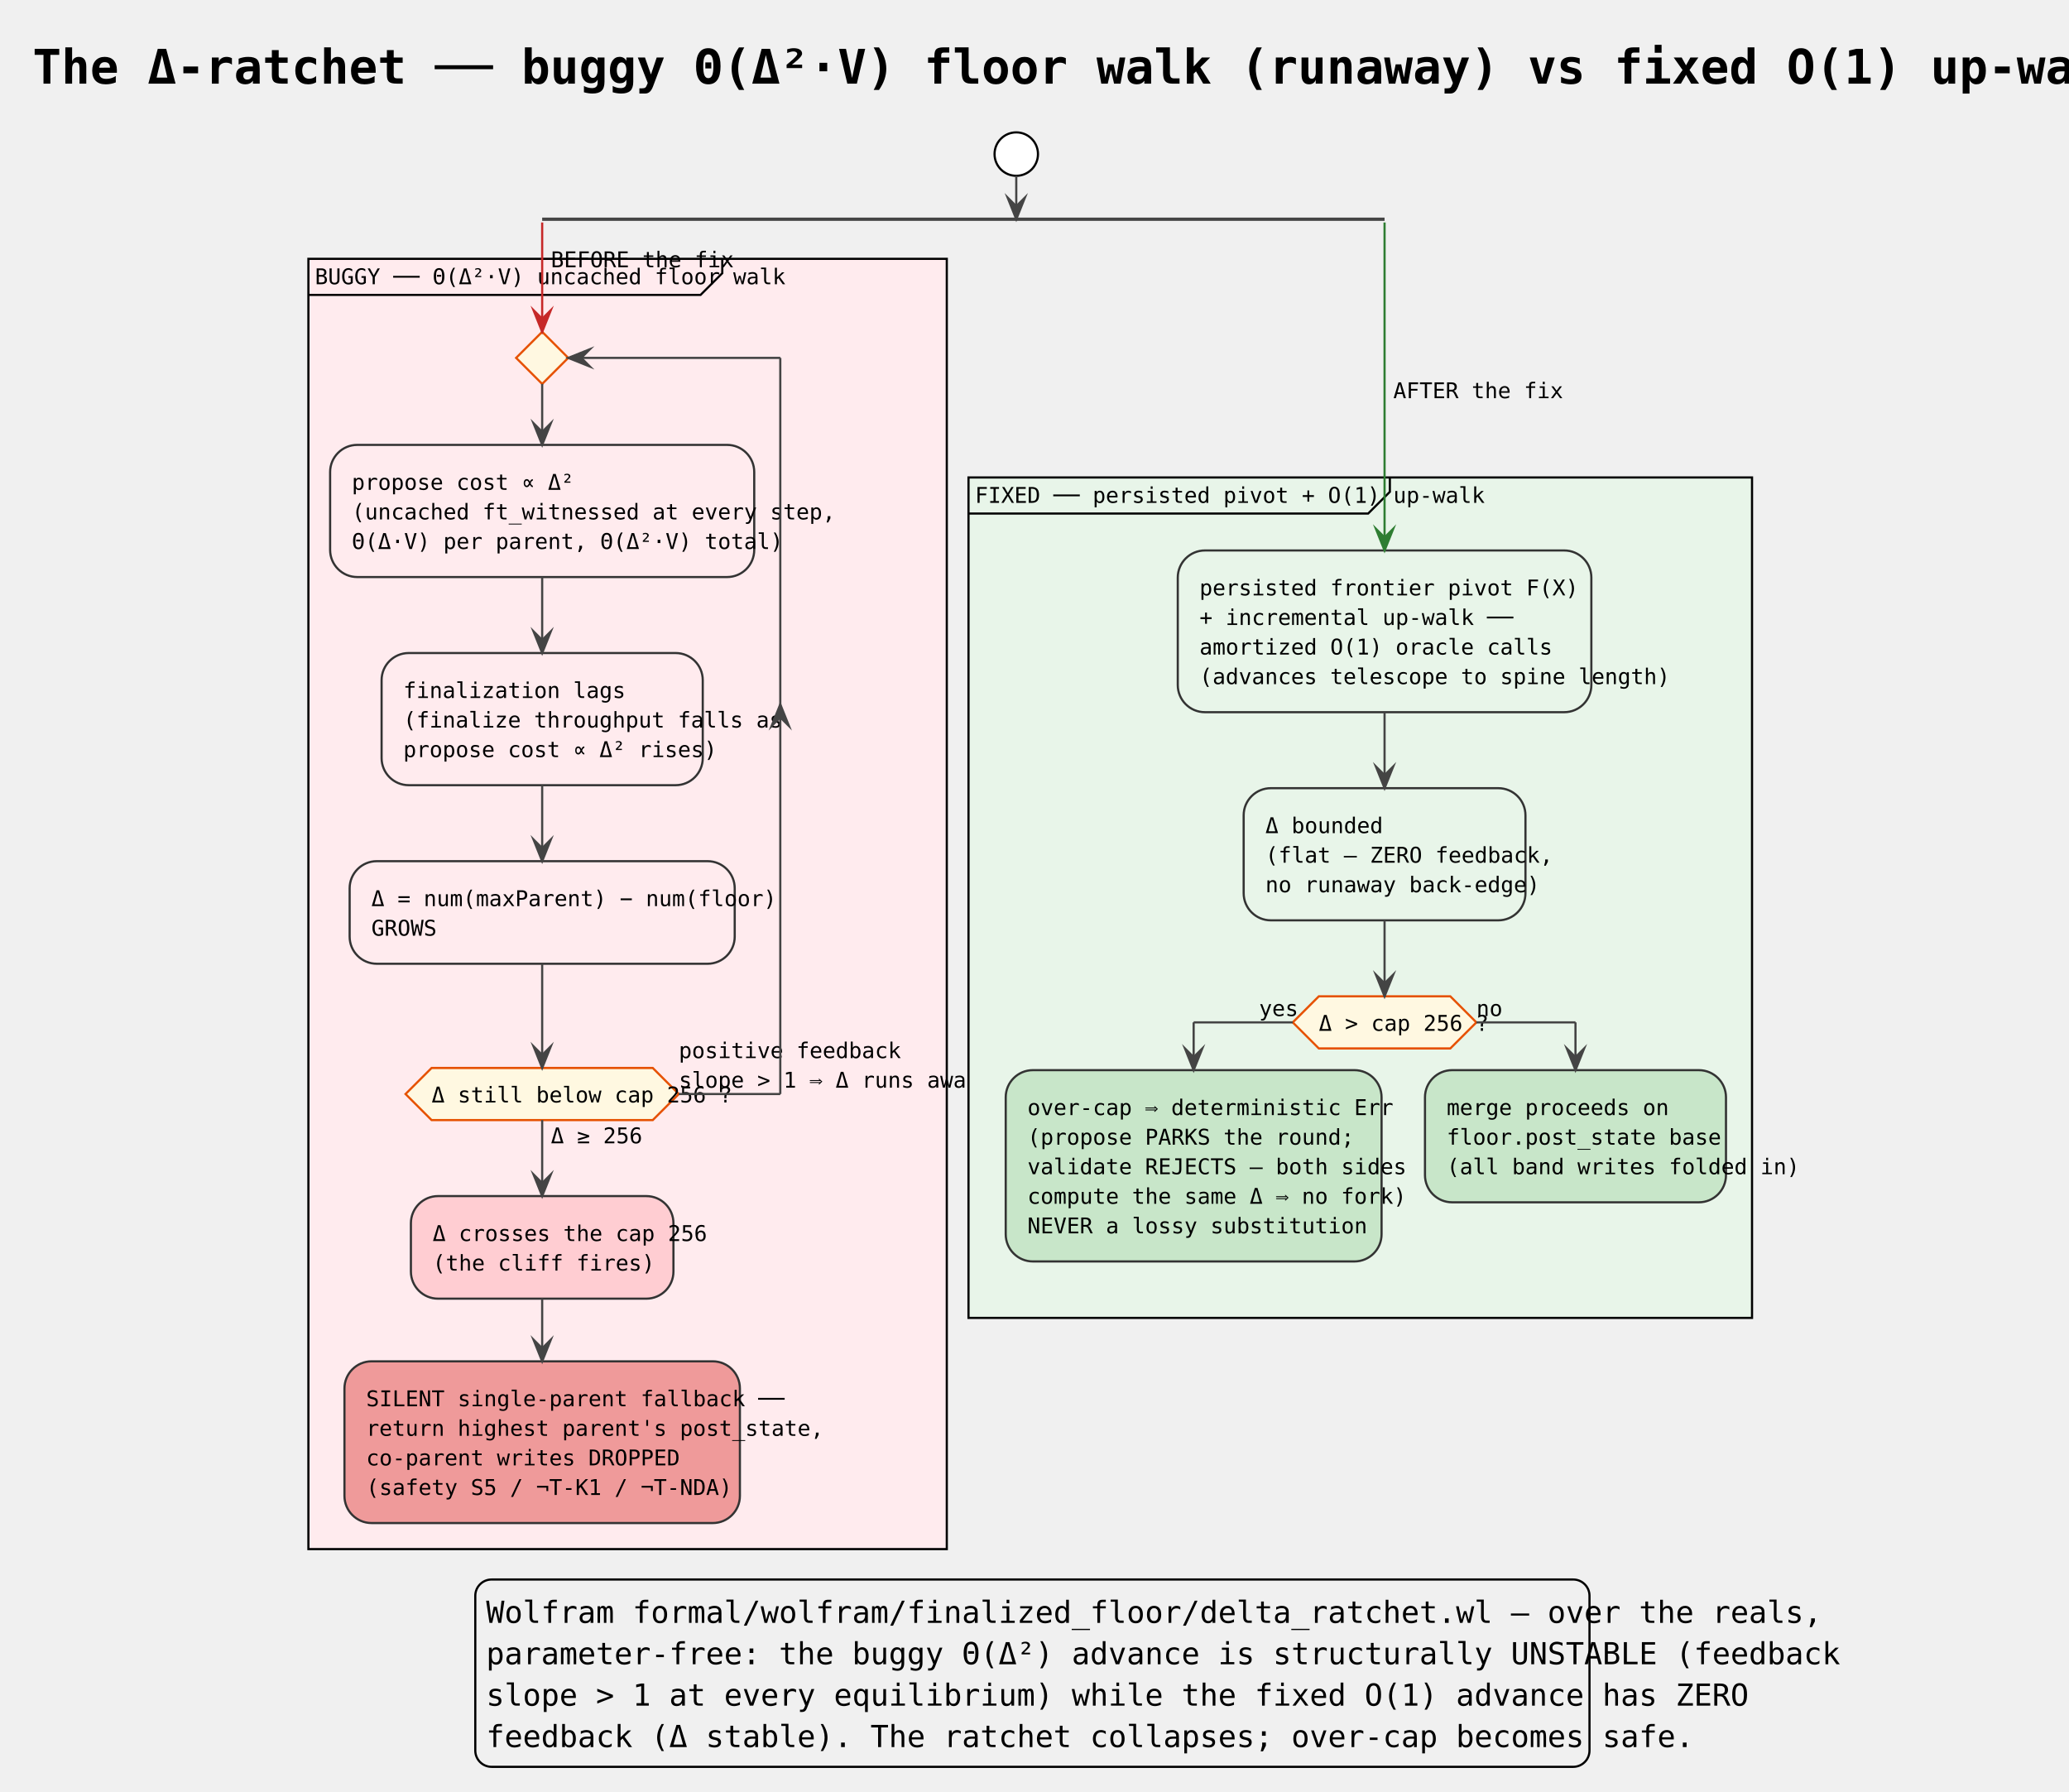
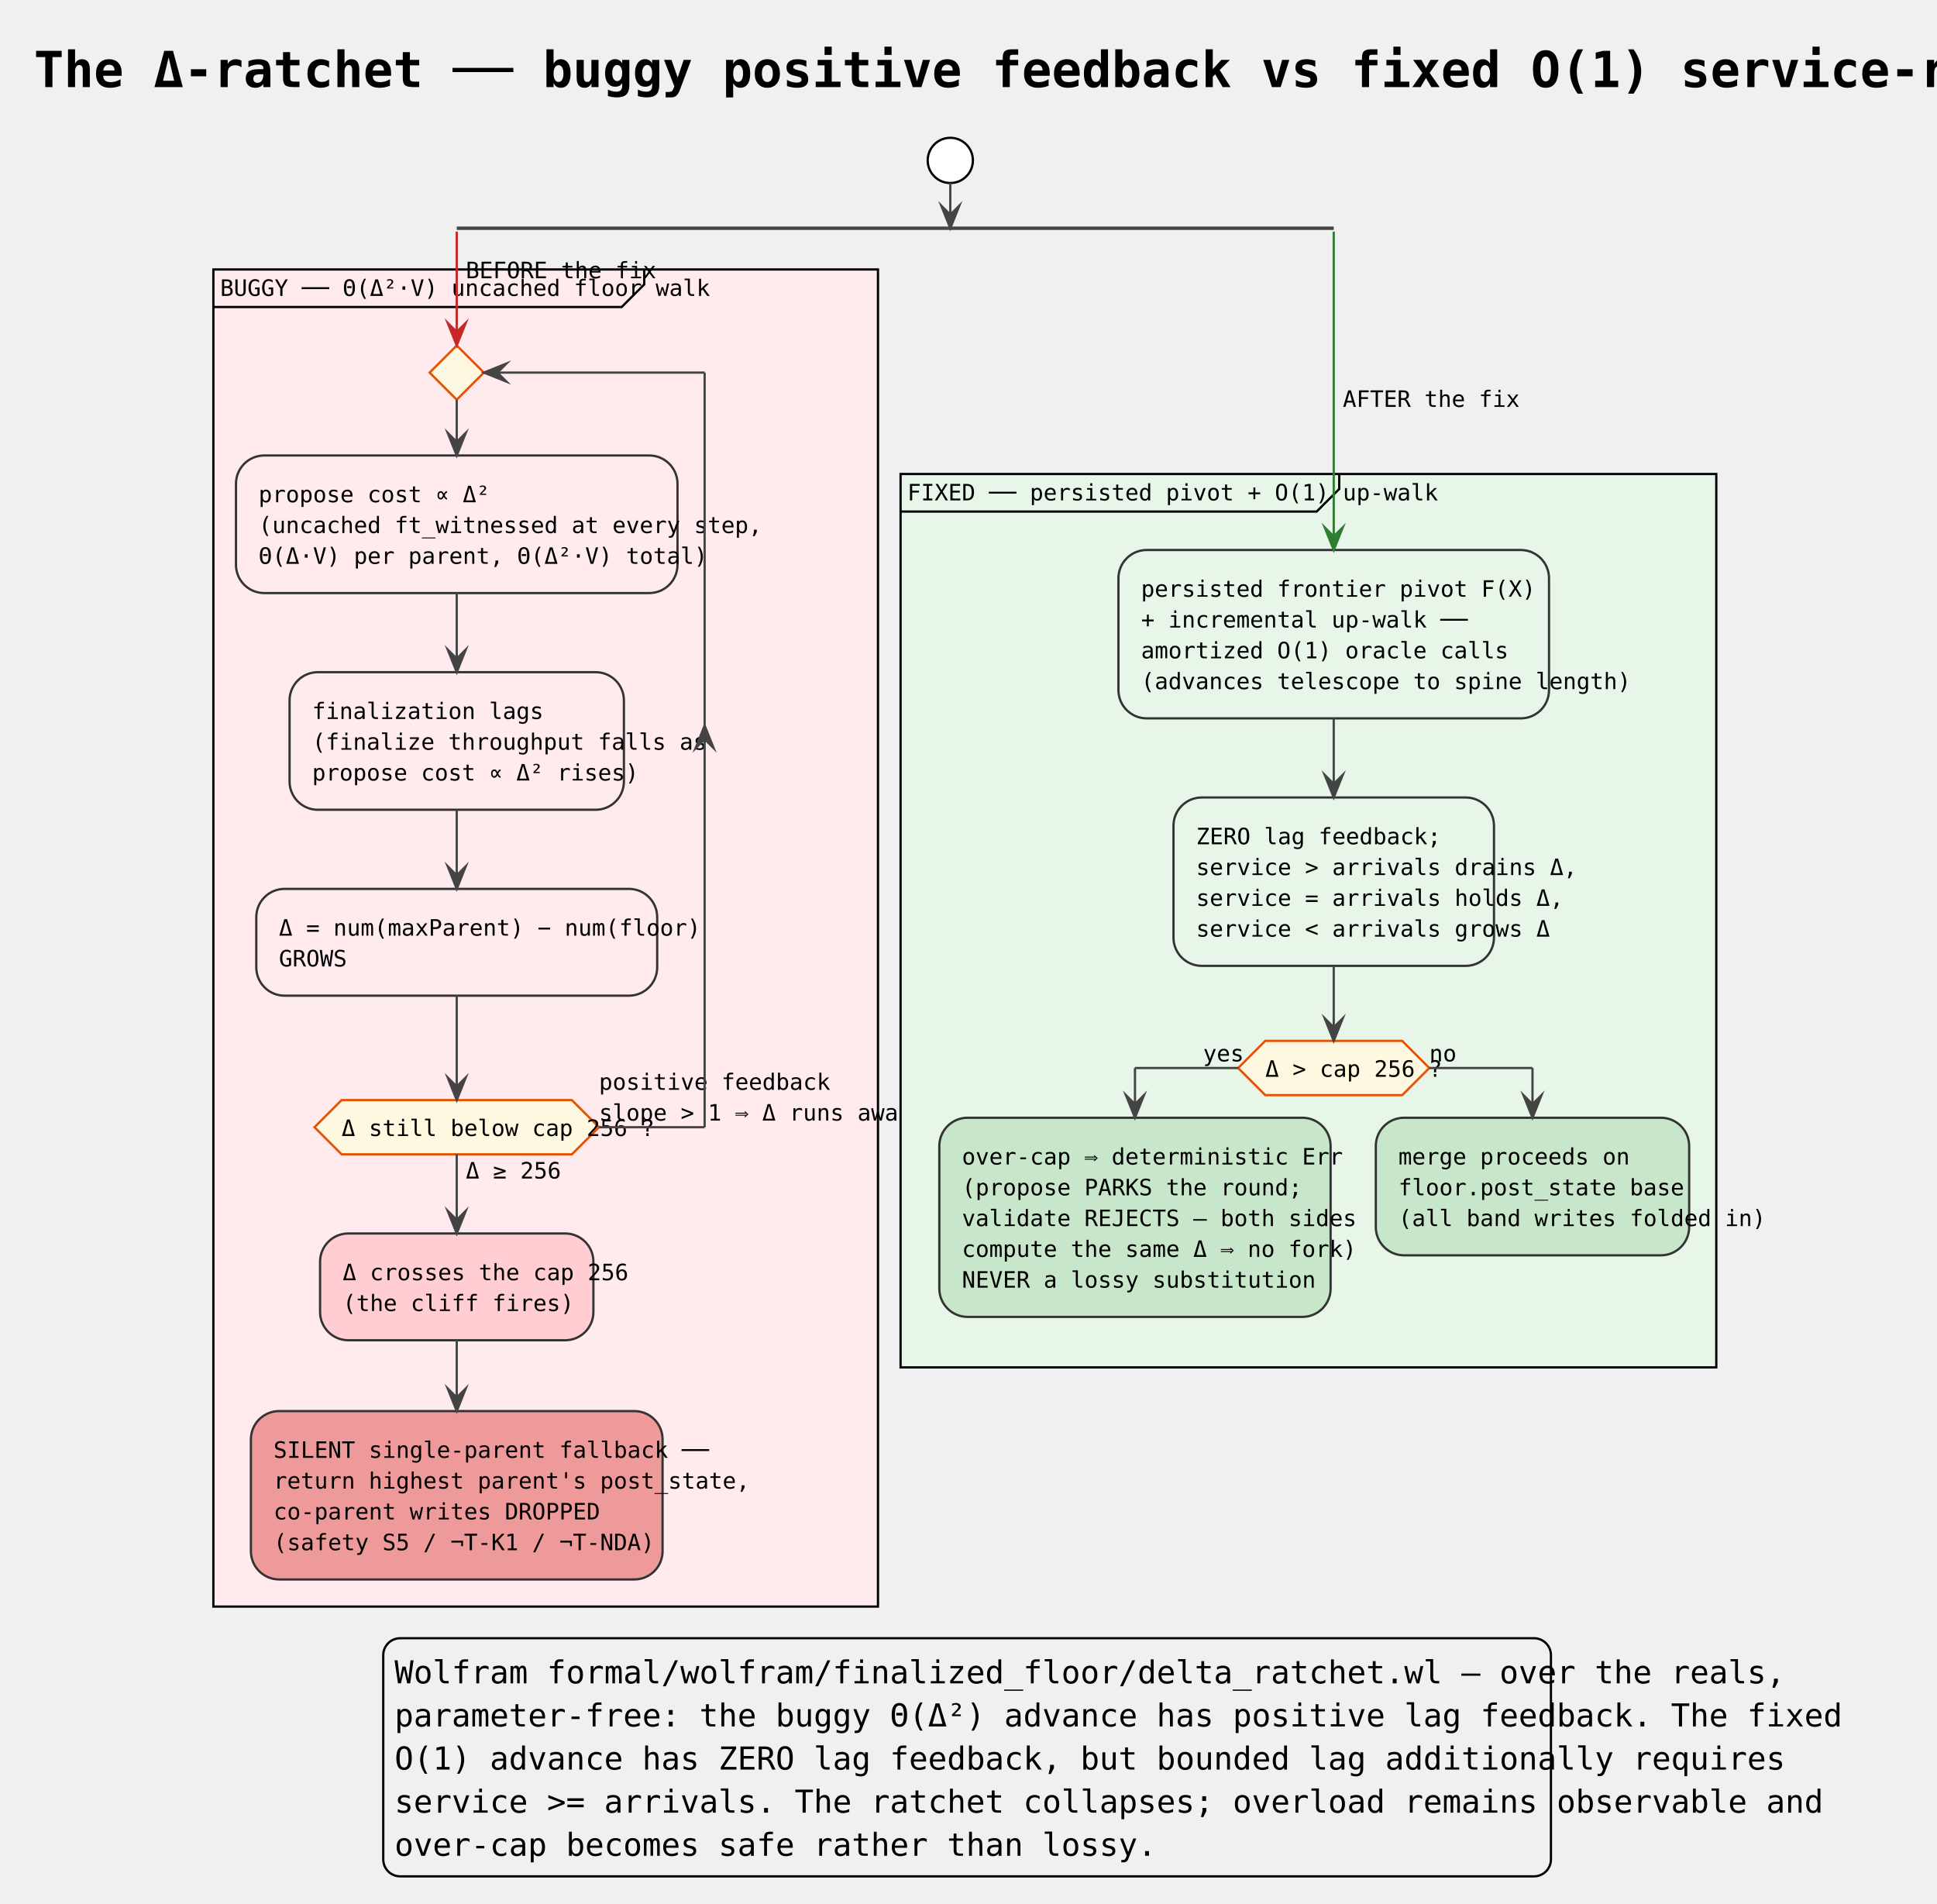
- <svg xmlns="http://www.w3.org/2000/svg" contentStyleType="text/css" data-diagram-type="ACTIVITY" height="825px" preserveAspectRatio="none" style="width:953px;height:825px;background:#FFFFFF;" version="1.1" viewBox="0 0 953 825" width="953px" zoomAndPan="magnify">
+ <svg xmlns="http://www.w3.org/2000/svg" contentStyleType="text/css" data-diagram-type="ACTIVITY" height="842px" preserveAspectRatio="none" style="width:857px;height:842px;background:#FFFFFF;" version="1.1" viewBox="0 0 857 842" width="857px" zoomAndPan="magnify">
  <defs />
  <g>
-     <g class="title" data-source-line="36">
-       <text fill="#000000" font-family="'monospace'" font-size="22" font-weight="700" lengthAdjust="spacing" textLength="921.057" x="15" y="38.518">The Δ-ratchet ── buggy Θ(Δ²·V) floor walk (runaway) vs fixed O(1) up-walk (bounded)</text>
+     <g class="title" data-source-line="37">
+       <text fill="#000000" font-family="'monospace'" font-size="22" font-weight="700" lengthAdjust="spacing" textLength="825.753" x="15" y="38.518">The Δ-ratchet ── buggy positive feedback vs fixed O(1) service-rate regimes</text>
    </g>
-     <ellipse cx="468.101" cy="70.964" fill="#FFFFFF" rx="10" ry="10" style="stroke:#000000;stroke-width:1;" />
-     <line style="stroke:#444444;stroke-width:1.5;" x1="249.73" x2="637.743" y1="100.964" y2="100.964" />
-     <rect fill="#FFEBEE" height="594.23" style="stroke:#000000;stroke-width:1;" width="294.046" x="142.055" y="119.204" />
-     <path d="M332.686,119.204 L332.686,125.824 L322.686,135.824 L142.055,135.824" fill="none" style="stroke:#000000;stroke-width:1;" />
-     <text fill="#000000" font-family="'monospace'" font-size="10" lengthAdjust="spacing" textLength="180.631" x="145.055" y="130.894">BUGGY ── Θ(Δ²·V) uncached floor walk</text>
-     <rect fill="#FFEBEE" height="60.86" rx="12.5" ry="12.5" style="stroke:#333333;stroke-width:1;" width="195.35" x="152.055" y="204.894" />
-     <text fill="#000000" font-family="'monospace'" font-size="10" lengthAdjust="spacing" textLength="83.043" x="162.055" y="225.584">propose cost ∝ Δ²</text>
-     <text fill="#000000" font-family="'monospace'" font-size="10" lengthAdjust="spacing" textLength="175.35" x="162.055" y="239.204">(uncached ft_witnessed at every step,</text>
-     <text fill="#000000" font-family="'monospace'" font-size="10" lengthAdjust="spacing" textLength="146.04" x="162.055" y="252.824">Θ(Δ·V) per parent, Θ(Δ²·V) total)</text>
-     <rect fill="#FFEBEE" height="60.86" rx="12.5" ry="12.5" style="stroke:#333333;stroke-width:1;" width="147.93" x="175.766" y="300.754" />
-     <text fill="#000000" font-family="'monospace'" font-size="10" lengthAdjust="spacing" textLength="73.43" x="185.766" y="321.444">finalization lags</text>
-     <text fill="#000000" font-family="'monospace'" font-size="10" lengthAdjust="spacing" textLength="127.93" x="185.766" y="335.064">(finalize throughput falls as</text>
-     <text fill="#000000" font-family="'monospace'" font-size="10" lengthAdjust="spacing" textLength="110.573" x="185.766" y="348.684">propose cost ∝ Δ² rises)</text>
-     <rect fill="#FFEBEE" height="47.24" rx="12.5" ry="12.5" style="stroke:#333333;stroke-width:1;" width="177.37" x="161.046" y="396.614" />
-     <text fill="#000000" font-family="'monospace'" font-size="10" lengthAdjust="spacing" textLength="157.37" x="171.046" y="417.304">Δ = num(maxParent) − num(floor)</text>
-     <text fill="#000000" font-family="'monospace'" font-size="10" lengthAdjust="spacing" textLength="36.1" x="171.046" y="430.924">GROWS</text>
-     <polygon fill="#FFF8E1" points="249.73,152.824,261.73,164.824,249.73,176.824,237.73,164.824,249.73,152.824" style="stroke:#E65100;stroke-width:1;stroke-linejoin:miter;stroke-miterlimit:10;" />
-     <polygon fill="#FFF8E1" points="198.796,491.854,300.665,491.854,312.665,503.854,300.665,515.854,198.796,515.854,186.796,503.854,198.796,491.854" style="stroke:#E65100;stroke-width:1;stroke-linejoin:miter;stroke-miterlimit:10;" />
-     <text fill="#000000" font-family="'monospace'" font-size="10" lengthAdjust="spacing" textLength="37.129" x="253.73" y="526.544">Δ ≥ 256</text>
-     <text fill="#000000" font-family="'monospace'" font-size="10" lengthAdjust="spacing" textLength="101.87" x="198.796" y="507.734">Δ still below cap 256 ?</text>
-     <text fill="#000000" font-family="'monospace'" font-size="10" lengthAdjust="spacing" textLength="81.85" x="312.665" y="487.304">positive feedback</text>
-     <text fill="#000000" font-family="'monospace'" font-size="10" lengthAdjust="spacing" textLength="118.436" x="312.665" y="500.924">slope &gt; 1 ⟹ Δ runs away</text>
-     <rect fill="#FFCDD2" height="47.24" rx="12.5" ry="12.5" style="stroke:#333333;stroke-width:1;" width="120.93" x="189.266" y="550.854" />
-     <text fill="#000000" font-family="'monospace'" font-size="10" lengthAdjust="spacing" textLength="100.93" x="199.266" y="571.544">Δ crosses the cap 256</text>
-     <text fill="#000000" font-family="'monospace'" font-size="10" lengthAdjust="spacing" textLength="64.05" x="199.266" y="585.164">(the cliff fires)</text>
-     <rect fill="#EF9A9A" height="74.48" rx="12.5" ry="12.5" style="stroke:#333333;stroke-width:1;" width="182.14" x="158.661" y="626.954" />
-     <text fill="#000000" font-family="'monospace'" font-size="10" lengthAdjust="spacing" textLength="151.251" x="168.661" y="647.644">SILENT single-parent fallback ──</text>
-     <text fill="#000000" font-family="'monospace'" font-size="10" lengthAdjust="spacing" textLength="162.14" x="168.661" y="661.264">return highest parent's post_state,</text>
-     <text fill="#000000" font-family="'monospace'" font-size="10" lengthAdjust="spacing" textLength="125.49" x="168.661" y="674.884">co-parent writes DROPPED</text>
-     <text fill="#000000" font-family="'monospace'" font-size="10" lengthAdjust="spacing" textLength="128.04" x="168.661" y="688.504">(safety S5 / ¬T-K1 / ¬T-NDA)</text>
-     <rect fill="#E8F5E9" height="387.06" style="stroke:#000000;stroke-width:1;" width="360.901" x="446.101" y="219.894" />
-     <path d="M640.182,219.894 L640.182,226.514 L630.182,236.514 L446.101,236.514" fill="none" style="stroke:#000000;stroke-width:1;" />
-     <text fill="#000000" font-family="'monospace'" font-size="10" lengthAdjust="spacing" textLength="184.081" x="449.101" y="231.584">FIXED ── persisted pivot + O(1) up-walk</text>
-     <rect fill="#E8F5E9" height="74.48" rx="12.5" ry="12.5" style="stroke:#333333;stroke-width:1;" width="190.5" x="542.493" y="253.514" />
-     <text fill="#000000" font-family="'monospace'" font-size="10" lengthAdjust="spacing" textLength="127.56" x="552.493" y="274.204">persisted frontier pivot F(X)</text>
-     <text fill="#000000" font-family="'monospace'" font-size="10" lengthAdjust="spacing" textLength="118.801" x="552.493" y="287.824">+ incremental up-walk ──</text>
-     <text fill="#000000" font-family="'monospace'" font-size="10" lengthAdjust="spacing" textLength="124.32" x="552.493" y="301.444">amortized O(1) oracle calls</text>
-     <text fill="#000000" font-family="'monospace'" font-size="10" lengthAdjust="spacing" textLength="170.5" x="552.493" y="315.064">(advances telescope to spine length)</text>
-     <rect fill="#E8F5E9" height="60.86" rx="12.5" ry="12.5" style="stroke:#333333;stroke-width:1;" width="129.8" x="572.843" y="362.994" />
-     <text fill="#000000" font-family="'monospace'" font-size="10" lengthAdjust="spacing" textLength="51.49" x="582.843" y="383.684">Δ bounded</text>
-     <text fill="#000000" font-family="'monospace'" font-size="10" lengthAdjust="spacing" textLength="106.8" x="582.843" y="397.304">(flat — ZERO feedback,</text>
-     <text fill="#000000" font-family="'monospace'" font-size="10" lengthAdjust="spacing" textLength="109.8" x="582.843" y="410.924">no runaway back-edge)</text>
-     <polygon fill="#FFF8E1" points="607.458,458.854,668.028,458.854,680.028,470.854,668.028,482.854,607.458,482.854,595.458,470.854,607.458,458.854" style="stroke:#E65100;stroke-width:1;stroke-linejoin:miter;stroke-miterlimit:10;" />
-     <text fill="#000000" font-family="'monospace'" font-size="10" lengthAdjust="spacing" textLength="60.57" x="607.458" y="474.734">Δ &gt; cap 256 ?</text>
-     <text fill="#000000" font-family="'monospace'" font-size="10" lengthAdjust="spacing" textLength="15.53" x="579.928" y="467.924">yes</text>
-     <text fill="#000000" font-family="'monospace'" font-size="10" lengthAdjust="spacing" textLength="12.23" x="680.028" y="467.924">no</text>
-     <rect fill="#C8E6C9" height="88.1" rx="12.5" ry="12.5" style="stroke:#333333;stroke-width:1;" width="173.116" x="463.246" y="492.854" />
-     <text fill="#000000" font-family="'monospace'" font-size="10" lengthAdjust="spacing" textLength="138.276" x="473.246" y="513.544">over-cap ⟹ deterministic Err</text>
-     <text fill="#000000" font-family="'monospace'" font-size="10" lengthAdjust="spacing" textLength="126.9" x="473.246" y="527.164">(propose PARKS the round;</text>
-     <text fill="#000000" font-family="'monospace'" font-size="10" lengthAdjust="spacing" textLength="140.64" x="473.246" y="540.784">validate REJECTS — both sides</text>
-     <text fill="#000000" font-family="'monospace'" font-size="10" lengthAdjust="spacing" textLength="153.116" x="473.246" y="554.404">compute the same Δ ⟹ no fork)</text>
-     <text fill="#000000" font-family="'monospace'" font-size="10" lengthAdjust="spacing" textLength="123.97" x="473.246" y="568.024">NEVER a lossy substitution</text>
-     <rect fill="#C8E6C9" height="60.86" rx="12.5" ry="12.5" style="stroke:#333333;stroke-width:1;" width="138.64" x="656.362" y="492.854" />
-     <text fill="#000000" font-family="'monospace'" font-size="10" lengthAdjust="spacing" textLength="91.69" x="666.362" y="513.544">merge proceeds on</text>
-     <text fill="#000000" font-family="'monospace'" font-size="10" lengthAdjust="spacing" textLength="98.02" x="666.362" y="527.164">floor.post_state base</text>
-     <text fill="#000000" font-family="'monospace'" font-size="10" lengthAdjust="spacing" textLength="118.64" x="666.362" y="540.784">(all band writes folded in)</text>
-     <line style="stroke:#444444;stroke-width:1;" x1="249.73" x2="249.73" y1="265.754" y2="300.754" />
-     <polygon fill="#444444" points="245.73,290.754,249.73,300.754,253.73,290.754,249.73,294.754" style="stroke:#444444;stroke-width:1;stroke-linejoin:miter;stroke-miterlimit:10;" />
-     <line style="stroke:#444444;stroke-width:1;" x1="249.73" x2="249.73" y1="361.614" y2="396.614" />
-     <polygon fill="#444444" points="245.73,386.614,249.73,396.614,253.73,386.614,249.73,390.614" style="stroke:#444444;stroke-width:1;stroke-linejoin:miter;stroke-miterlimit:10;" />
-     <line style="stroke:#444444;stroke-width:1;" x1="249.73" x2="249.73" y1="176.824" y2="204.894" />
-     <polygon fill="#444444" points="245.73,194.894,249.73,204.894,253.73,194.894,249.73,198.894" style="stroke:#444444;stroke-width:1;stroke-linejoin:miter;stroke-miterlimit:10;" />
-     <line style="stroke:#444444;stroke-width:1;" x1="312.665" x2="359.405" y1="503.854" y2="503.854" />
-     <polygon fill="#444444" points="355.405,334.374,359.405,324.374,363.405,334.374,359.405,330.374" style="stroke:#444444;stroke-width:1;stroke-linejoin:miter;stroke-miterlimit:10;" />
-     <line style="stroke:#444444;stroke-width:1;" x1="359.405" x2="359.405" y1="164.824" y2="503.854" />
-     <line style="stroke:#444444;stroke-width:1;" x1="359.405" x2="261.73" y1="164.824" y2="164.824" />
-     <polygon fill="#444444" points="271.73,160.824,261.73,164.824,271.73,168.824,267.73,164.824" style="stroke:#444444;stroke-width:1;stroke-linejoin:miter;stroke-miterlimit:10;" />
-     <line style="stroke:#444444;stroke-width:1;" x1="249.73" x2="249.73" y1="443.854" y2="491.854" />
-     <polygon fill="#444444" points="245.73,481.854,249.73,491.854,253.73,481.854,249.73,485.854" style="stroke:#444444;stroke-width:1;stroke-linejoin:miter;stroke-miterlimit:10;" />
-     <line style="stroke:#444444;stroke-width:1;" x1="249.73" x2="249.73" y1="515.854" y2="550.854" />
-     <polygon fill="#444444" points="245.73,540.854,249.73,550.854,253.73,540.854,249.73,544.854" style="stroke:#444444;stroke-width:1;stroke-linejoin:miter;stroke-miterlimit:10;" />
-     <line style="stroke:#444444;stroke-width:1;" x1="249.73" x2="249.73" y1="598.094" y2="626.954" />
-     <polygon fill="#444444" points="245.73,616.954,249.73,626.954,253.73,616.954,249.73,620.954" style="stroke:#444444;stroke-width:1;stroke-linejoin:miter;stroke-miterlimit:10;" />
-     <line style="stroke:#444444;stroke-width:1;" x1="637.743" x2="637.743" y1="327.994" y2="362.994" />
-     <polygon fill="#444444" points="633.743,352.994,637.743,362.994,641.743,352.994,637.743,356.994" style="stroke:#444444;stroke-width:1;stroke-linejoin:miter;stroke-miterlimit:10;" />
-     <line style="stroke:#444444;stroke-width:1;" x1="595.458" x2="549.804" y1="470.854" y2="470.854" />
-     <line style="stroke:#444444;stroke-width:1;" x1="549.804" x2="549.804" y1="470.854" y2="492.854" />
-     <polygon fill="#444444" points="545.804,482.854,549.804,492.854,553.804,482.854,549.804,486.854" style="stroke:#444444;stroke-width:1;stroke-linejoin:miter;stroke-miterlimit:10;" />
-     <line style="stroke:#444444;stroke-width:1;" x1="680.028" x2="725.682" y1="470.854" y2="470.854" />
-     <line style="stroke:#444444;stroke-width:1;" x1="725.682" x2="725.682" y1="470.854" y2="492.854" />
-     <polygon fill="#444444" points="721.682,482.854,725.682,492.854,729.682,482.854,725.682,486.854" style="stroke:#444444;stroke-width:1;stroke-linejoin:miter;stroke-miterlimit:10;" />
-     <line style="stroke:#444444;stroke-width:1;" x1="637.743" x2="637.743" y1="423.854" y2="458.854" />
-     <polygon fill="#444444" points="633.743,448.854,637.743,458.854,641.743,448.854,637.743,452.854" style="stroke:#444444;stroke-width:1;stroke-linejoin:miter;stroke-miterlimit:10;" />
-     <line style="stroke:#C62828;stroke-width:1;" x1="249.73" x2="249.73" y1="102.464" y2="152.824" />
-     <polygon fill="#C62828" points="245.73,142.824,249.73,152.824,253.73,142.824,249.73,146.824" style="stroke:#C62828;stroke-width:1;stroke-linejoin:miter;stroke-miterlimit:10;" />
-     <text fill="#000000" font-family="'monospace'" font-size="10" lengthAdjust="spacing" textLength="68.78" x="253.73" y="123.084">BEFORE the fix</text>
-     <line style="stroke:#2E7D32;stroke-width:1;" x1="637.743" x2="637.743" y1="102.464" y2="253.514" />
-     <polygon fill="#2E7D32" points="633.743,243.514,637.743,253.514,641.743,243.514,637.743,247.514" style="stroke:#2E7D32;stroke-width:1;stroke-linejoin:miter;stroke-miterlimit:10;" />
-     <text fill="#000000" font-family="'monospace'" font-size="10" lengthAdjust="spacing" textLength="60.86" x="641.743" y="183.394">AFTER the fix</text>
-     <line style="stroke:#444444;stroke-width:1;" x1="468.101" x2="468.101" y1="80.964" y2="100.964" />
-     <polygon fill="#444444" points="464.101,90.964,468.101,100.964,472.101,90.964,468.101,94.964" style="stroke:#444444;stroke-width:1;stroke-linejoin:miter;stroke-miterlimit:10;" />
-     <g class="legend" data-source-line="71">
-       <rect fill="none" height="86.272" rx="7.5" ry="7.5" style="stroke:#000000;stroke-width:1;" width="513.214" x="218.922" y="727.434" />
-       <text fill="#000000" font-family="'monospace'" font-size="14" lengthAdjust="spacing" textLength="490.054" x="223.922" y="747.4">Wolfram  formal/wolfram/finalized_floor/delta_ratchet.wl — over the reals,</text>
-       <text fill="#000000" font-family="'monospace'" font-size="14" lengthAdjust="spacing" textLength="503.214" x="223.922" y="766.468">parameter-free: the buggy Θ(Δ²) advance is structurally UNSTABLE (feedback</text>
-       <text fill="#000000" font-family="'monospace'" font-size="14" lengthAdjust="spacing" textLength="453.066" x="223.922" y="785.536">slope &gt; 1 at every equilibrium) while the fixed O(1) advance has ZERO</text>
-       <text fill="#000000" font-family="'monospace'" font-size="14" lengthAdjust="spacing" textLength="432.472" x="223.922" y="804.604">feedback (Δ stable). The ratchet collapses; over-cap becomes safe.</text>
+     <ellipse cx="420.449" cy="70.964" fill="#FFFFFF" rx="10" ry="10" style="stroke:#000000;stroke-width:1;" />
+     <line style="stroke:#444444;stroke-width:1.5;" x1="202.078" x2="590.091" y1="100.964" y2="100.964" />
+     <rect fill="#FFEBEE" height="591.485" style="stroke:#000000;stroke-width:1;" width="294.046" x="94.403" y="119.204" />
+     <path d="M285.034,119.204 L285.034,125.824 L275.034,135.824 L94.403,135.824" fill="none" style="stroke:#000000;stroke-width:1;" />
+     <text fill="#000000" font-family="'monospace'" font-size="10" lengthAdjust="spacing" textLength="180.631" x="97.403" y="130.894">BUGGY ── Θ(Δ²·V) uncached floor walk</text>
+     <rect fill="#FFEBEE" height="60.86" rx="12.5" ry="12.5" style="stroke:#333333;stroke-width:1;" width="195.35" x="104.403" y="201.489" />
+     <text fill="#000000" font-family="'monospace'" font-size="10" lengthAdjust="spacing" textLength="83.043" x="114.403" y="222.179">propose cost ∝ Δ²</text>
+     <text fill="#000000" font-family="'monospace'" font-size="10" lengthAdjust="spacing" textLength="175.35" x="114.403" y="235.799">(uncached ft_witnessed at every step,</text>
+     <text fill="#000000" font-family="'monospace'" font-size="10" lengthAdjust="spacing" textLength="146.04" x="114.403" y="249.419">Θ(Δ·V) per parent, Θ(Δ²·V) total)</text>
+     <rect fill="#FFEBEE" height="60.86" rx="12.5" ry="12.5" style="stroke:#333333;stroke-width:1;" width="147.93" x="128.113" y="297.349" />
+     <text fill="#000000" font-family="'monospace'" font-size="10" lengthAdjust="spacing" textLength="73.43" x="138.113" y="318.039">finalization lags</text>
+     <text fill="#000000" font-family="'monospace'" font-size="10" lengthAdjust="spacing" textLength="127.93" x="138.113" y="331.659">(finalize throughput falls as</text>
+     <text fill="#000000" font-family="'monospace'" font-size="10" lengthAdjust="spacing" textLength="110.573" x="138.113" y="345.279">propose cost ∝ Δ² rises)</text>
+     <rect fill="#FFEBEE" height="47.24" rx="12.5" ry="12.5" style="stroke:#333333;stroke-width:1;" width="177.37" x="113.393" y="393.209" />
+     <text fill="#000000" font-family="'monospace'" font-size="10" lengthAdjust="spacing" textLength="157.37" x="123.393" y="413.899">Δ = num(maxParent) − num(floor)</text>
+     <text fill="#000000" font-family="'monospace'" font-size="10" lengthAdjust="spacing" textLength="36.1" x="123.393" y="427.519">GROWS</text>
+     <polygon fill="#FFF8E1" points="202.078,152.824,214.078,164.824,202.078,176.824,190.078,164.824,202.078,152.824" style="stroke:#E65100;stroke-width:1;stroke-linejoin:miter;stroke-miterlimit:10;" />
+     <polygon fill="#FFF8E1" points="151.143,486.639,253.013,486.639,265.013,498.639,253.013,510.639,151.143,510.639,139.143,498.639,151.143,486.639" style="stroke:#E65100;stroke-width:1;stroke-linejoin:miter;stroke-miterlimit:10;" />
+     <text fill="#000000" font-family="'monospace'" font-size="10" lengthAdjust="spacing" textLength="37.129" x="206.078" y="521.329">Δ ≥ 256</text>
+     <text fill="#000000" font-family="'monospace'" font-size="10" lengthAdjust="spacing" textLength="101.87" x="151.143" y="502.519">Δ still below cap 256 ?</text>
+     <text fill="#000000" font-family="'monospace'" font-size="10" lengthAdjust="spacing" textLength="81.85" x="265.013" y="482.089">positive feedback</text>
+     <text fill="#000000" font-family="'monospace'" font-size="10" lengthAdjust="spacing" textLength="118.436" x="265.013" y="495.709">slope &gt; 1 ⟹ Δ runs away</text>
+     <rect fill="#FFCDD2" height="47.24" rx="12.5" ry="12.5" style="stroke:#333333;stroke-width:1;" width="120.93" x="141.613" y="545.639" />
+     <text fill="#000000" font-family="'monospace'" font-size="10" lengthAdjust="spacing" textLength="100.93" x="151.613" y="566.329">Δ crosses the cap 256</text>
+     <text fill="#000000" font-family="'monospace'" font-size="10" lengthAdjust="spacing" textLength="64.05" x="151.613" y="579.949">(the cliff fires)</text>
+     <rect fill="#EF9A9A" height="74.48" rx="12.5" ry="12.5" style="stroke:#333333;stroke-width:1;" width="182.14" x="111.008" y="624.209" />
+     <text fill="#000000" font-family="'monospace'" font-size="10" lengthAdjust="spacing" textLength="151.251" x="121.008" y="644.899">SILENT single-parent fallback ──</text>
+     <text fill="#000000" font-family="'monospace'" font-size="10" lengthAdjust="spacing" textLength="162.14" x="121.008" y="658.519">return highest parent's post_state,</text>
+     <text fill="#000000" font-family="'monospace'" font-size="10" lengthAdjust="spacing" textLength="125.49" x="121.008" y="672.139">co-parent writes DROPPED</text>
+     <text fill="#000000" font-family="'monospace'" font-size="10" lengthAdjust="spacing" textLength="128.04" x="121.008" y="685.759">(safety S5 / ¬T-K1 / ¬T-NDA)</text>
+     <rect fill="#E8F5E9" height="395.2" style="stroke:#000000;stroke-width:1;" width="360.901" x="398.449" y="209.679" />
+     <path d="M592.53,209.679 L592.53,216.299 L582.53,226.299 L398.449,226.299" fill="none" style="stroke:#000000;stroke-width:1;" />
+     <text fill="#000000" font-family="'monospace'" font-size="10" lengthAdjust="spacing" textLength="184.081" x="401.449" y="221.369">FIXED ── persisted pivot + O(1) up-walk</text>
+     <rect fill="#E8F5E9" height="74.48" rx="12.5" ry="12.5" style="stroke:#333333;stroke-width:1;" width="190.5" x="494.841" y="243.299" />
+     <text fill="#000000" font-family="'monospace'" font-size="10" lengthAdjust="spacing" textLength="127.56" x="504.841" y="263.989">persisted frontier pivot F(X)</text>
+     <text fill="#000000" font-family="'monospace'" font-size="10" lengthAdjust="spacing" textLength="118.801" x="504.841" y="277.609">+ incremental up-walk ──</text>
+     <text fill="#000000" font-family="'monospace'" font-size="10" lengthAdjust="spacing" textLength="124.32" x="504.841" y="291.229">amortized O(1) oracle calls</text>
+     <text fill="#000000" font-family="'monospace'" font-size="10" lengthAdjust="spacing" textLength="170.5" x="504.841" y="304.849">(advances telescope to spine length)</text>
+     <rect fill="#E8F5E9" height="74.48" rx="12.5" ry="12.5" style="stroke:#333333;stroke-width:1;" width="141.8" x="519.191" y="352.779" />
+     <text fill="#000000" font-family="'monospace'" font-size="10" lengthAdjust="spacing" textLength="90.3" x="529.191" y="373.469">ZERO lag feedback;</text>
+     <text fill="#000000" font-family="'monospace'" font-size="10" lengthAdjust="spacing" textLength="121.8" x="529.191" y="387.089">service &gt; arrivals drains Δ,</text>
+     <text fill="#000000" font-family="'monospace'" font-size="10" lengthAdjust="spacing" textLength="118.11" x="529.191" y="400.709">service = arrivals holds Δ,</text>
+     <text fill="#000000" font-family="'monospace'" font-size="10" lengthAdjust="spacing" textLength="118.66" x="529.191" y="414.329">service &lt; arrivals grows Δ</text>
+     <polygon fill="#FFF8E1" points="559.806,460.449,620.376,460.449,632.376,472.449,620.376,484.449,559.806,484.449,547.806,472.449,559.806,460.449" style="stroke:#E65100;stroke-width:1;stroke-linejoin:miter;stroke-miterlimit:10;" />
+     <text fill="#000000" font-family="'monospace'" font-size="10" lengthAdjust="spacing" textLength="60.57" x="559.806" y="476.329">Δ &gt; cap 256 ?</text>
+     <text fill="#000000" font-family="'monospace'" font-size="10" lengthAdjust="spacing" textLength="15.53" x="532.276" y="469.519">yes</text>
+     <text fill="#000000" font-family="'monospace'" font-size="10" lengthAdjust="spacing" textLength="12.23" x="632.376" y="469.519">no</text>
+     <rect fill="#C8E6C9" height="88.1" rx="12.5" ry="12.5" style="stroke:#333333;stroke-width:1;" width="173.116" x="415.594" y="494.449" />
+     <text fill="#000000" font-family="'monospace'" font-size="10" lengthAdjust="spacing" textLength="138.276" x="425.594" y="515.139">over-cap ⟹ deterministic Err</text>
+     <text fill="#000000" font-family="'monospace'" font-size="10" lengthAdjust="spacing" textLength="126.9" x="425.594" y="528.759">(propose PARKS the round;</text>
+     <text fill="#000000" font-family="'monospace'" font-size="10" lengthAdjust="spacing" textLength="140.64" x="425.594" y="542.379">validate REJECTS — both sides</text>
+     <text fill="#000000" font-family="'monospace'" font-size="10" lengthAdjust="spacing" textLength="153.116" x="425.594" y="555.999">compute the same Δ ⟹ no fork)</text>
+     <text fill="#000000" font-family="'monospace'" font-size="10" lengthAdjust="spacing" textLength="123.97" x="425.594" y="569.619">NEVER a lossy substitution</text>
+     <rect fill="#C8E6C9" height="60.86" rx="12.5" ry="12.5" style="stroke:#333333;stroke-width:1;" width="138.64" x="608.71" y="494.449" />
+     <text fill="#000000" font-family="'monospace'" font-size="10" lengthAdjust="spacing" textLength="91.69" x="618.71" y="515.139">merge proceeds on</text>
+     <text fill="#000000" font-family="'monospace'" font-size="10" lengthAdjust="spacing" textLength="98.02" x="618.71" y="528.759">floor.post_state base</text>
+     <text fill="#000000" font-family="'monospace'" font-size="10" lengthAdjust="spacing" textLength="118.64" x="618.71" y="542.379">(all band writes folded in)</text>
+     <line style="stroke:#444444;stroke-width:1;" x1="202.078" x2="202.078" y1="262.349" y2="297.349" />
+     <polygon fill="#444444" points="198.078,287.349,202.078,297.349,206.078,287.349,202.078,291.349" style="stroke:#444444;stroke-width:1;stroke-linejoin:miter;stroke-miterlimit:10;" />
+     <line style="stroke:#444444;stroke-width:1;" x1="202.078" x2="202.078" y1="358.209" y2="393.209" />
+     <polygon fill="#444444" points="198.078,383.209,202.078,393.209,206.078,383.209,202.078,387.209" style="stroke:#444444;stroke-width:1;stroke-linejoin:miter;stroke-miterlimit:10;" />
+     <line style="stroke:#444444;stroke-width:1;" x1="202.078" x2="202.078" y1="176.824" y2="201.489" />
+     <polygon fill="#444444" points="198.078,191.489,202.078,201.489,206.078,191.489,202.078,195.489" style="stroke:#444444;stroke-width:1;stroke-linejoin:miter;stroke-miterlimit:10;" />
+     <line style="stroke:#444444;stroke-width:1;" x1="265.013" x2="311.753" y1="498.639" y2="498.639" />
+     <polygon fill="#444444" points="307.753,330.969,311.753,320.969,315.753,330.969,311.753,326.969" style="stroke:#444444;stroke-width:1;stroke-linejoin:miter;stroke-miterlimit:10;" />
+     <line style="stroke:#444444;stroke-width:1;" x1="311.753" x2="311.753" y1="164.824" y2="498.639" />
+     <line style="stroke:#444444;stroke-width:1;" x1="311.753" x2="214.078" y1="164.824" y2="164.824" />
+     <polygon fill="#444444" points="224.078,160.824,214.078,164.824,224.078,168.824,220.078,164.824" style="stroke:#444444;stroke-width:1;stroke-linejoin:miter;stroke-miterlimit:10;" />
+     <line style="stroke:#444444;stroke-width:1;" x1="202.078" x2="202.078" y1="440.449" y2="486.639" />
+     <polygon fill="#444444" points="198.078,476.639,202.078,486.639,206.078,476.639,202.078,480.639" style="stroke:#444444;stroke-width:1;stroke-linejoin:miter;stroke-miterlimit:10;" />
+     <line style="stroke:#444444;stroke-width:1;" x1="202.078" x2="202.078" y1="510.639" y2="545.639" />
+     <polygon fill="#444444" points="198.078,535.639,202.078,545.639,206.078,535.639,202.078,539.639" style="stroke:#444444;stroke-width:1;stroke-linejoin:miter;stroke-miterlimit:10;" />
+     <line style="stroke:#444444;stroke-width:1;" x1="202.078" x2="202.078" y1="592.879" y2="624.209" />
+     <polygon fill="#444444" points="198.078,614.209,202.078,624.209,206.078,614.209,202.078,618.209" style="stroke:#444444;stroke-width:1;stroke-linejoin:miter;stroke-miterlimit:10;" />
+     <line style="stroke:#444444;stroke-width:1;" x1="590.091" x2="590.091" y1="317.779" y2="352.779" />
+     <polygon fill="#444444" points="586.091,342.779,590.091,352.779,594.091,342.779,590.091,346.779" style="stroke:#444444;stroke-width:1;stroke-linejoin:miter;stroke-miterlimit:10;" />
+     <line style="stroke:#444444;stroke-width:1;" x1="547.806" x2="502.152" y1="472.449" y2="472.449" />
+     <line style="stroke:#444444;stroke-width:1;" x1="502.152" x2="502.152" y1="472.449" y2="494.449" />
+     <polygon fill="#444444" points="498.152,484.449,502.152,494.449,506.152,484.449,502.152,488.449" style="stroke:#444444;stroke-width:1;stroke-linejoin:miter;stroke-miterlimit:10;" />
+     <line style="stroke:#444444;stroke-width:1;" x1="632.376" x2="678.03" y1="472.449" y2="472.449" />
+     <line style="stroke:#444444;stroke-width:1;" x1="678.03" x2="678.03" y1="472.449" y2="494.449" />
+     <polygon fill="#444444" points="674.03,484.449,678.03,494.449,682.03,484.449,678.03,488.449" style="stroke:#444444;stroke-width:1;stroke-linejoin:miter;stroke-miterlimit:10;" />
+     <line style="stroke:#444444;stroke-width:1;" x1="590.091" x2="590.091" y1="427.259" y2="460.449" />
+     <polygon fill="#444444" points="586.091,450.449,590.091,460.449,594.091,450.449,590.091,454.449" style="stroke:#444444;stroke-width:1;stroke-linejoin:miter;stroke-miterlimit:10;" />
+     <line style="stroke:#C62828;stroke-width:1;" x1="202.078" x2="202.078" y1="102.464" y2="152.824" />
+     <polygon fill="#C62828" points="198.078,142.824,202.078,152.824,206.078,142.824,202.078,146.824" style="stroke:#C62828;stroke-width:1;stroke-linejoin:miter;stroke-miterlimit:10;" />
+     <text fill="#000000" font-family="'monospace'" font-size="10" lengthAdjust="spacing" textLength="68.78" x="206.078" y="123.084">BEFORE the fix</text>
+     <line style="stroke:#2E7D32;stroke-width:1;" x1="590.091" x2="590.091" y1="102.464" y2="243.299" />
+     <polygon fill="#2E7D32" points="586.091,233.299,590.091,243.299,594.091,233.299,590.091,237.299" style="stroke:#2E7D32;stroke-width:1;stroke-linejoin:miter;stroke-miterlimit:10;" />
+     <text fill="#000000" font-family="'monospace'" font-size="10" lengthAdjust="spacing" textLength="60.86" x="594.091" y="179.989">AFTER the fix</text>
+     <line style="stroke:#444444;stroke-width:1;" x1="420.449" x2="420.449" y1="80.964" y2="100.964" />
+     <polygon fill="#444444" points="416.449,90.964,420.449,100.964,424.449,90.964,420.449,94.964" style="stroke:#444444;stroke-width:1;stroke-linejoin:miter;stroke-miterlimit:10;" />
+     <g class="legend" data-source-line="72">
+       <rect fill="none" height="105.34" rx="7.5" ry="7.5" style="stroke:#000000;stroke-width:1;" width="516.63" x="169.561" y="724.689" />
+       <text fill="#000000" font-family="'monospace'" font-size="14" lengthAdjust="spacing" textLength="490.054" x="174.561" y="744.655">Wolfram  formal/wolfram/finalized_floor/delta_ratchet.wl — over the reals,</text>
+       <text fill="#000000" font-family="'monospace'" font-size="14" lengthAdjust="spacing" textLength="506.63" x="174.561" y="763.723">parameter-free: the buggy Θ(Δ²) advance has positive lag feedback. The fixed</text>
+       <text fill="#000000" font-family="'monospace'" font-size="14" lengthAdjust="spacing" textLength="494.31" x="174.561" y="782.791">O(1) advance has ZERO lag feedback, but bounded lag additionally requires</text>
+       <text fill="#000000" font-family="'monospace'" font-size="14" lengthAdjust="spacing" textLength="490.908" x="174.561" y="801.859">service &gt;= arrivals. The ratchet collapses; overload remains observable and</text>
+       <text fill="#000000" font-family="'monospace'" font-size="14" lengthAdjust="spacing" textLength="269.429" x="174.561" y="820.927">over-cap becomes safe rather than lossy.</text>
    </g>
  </g>
</svg>
